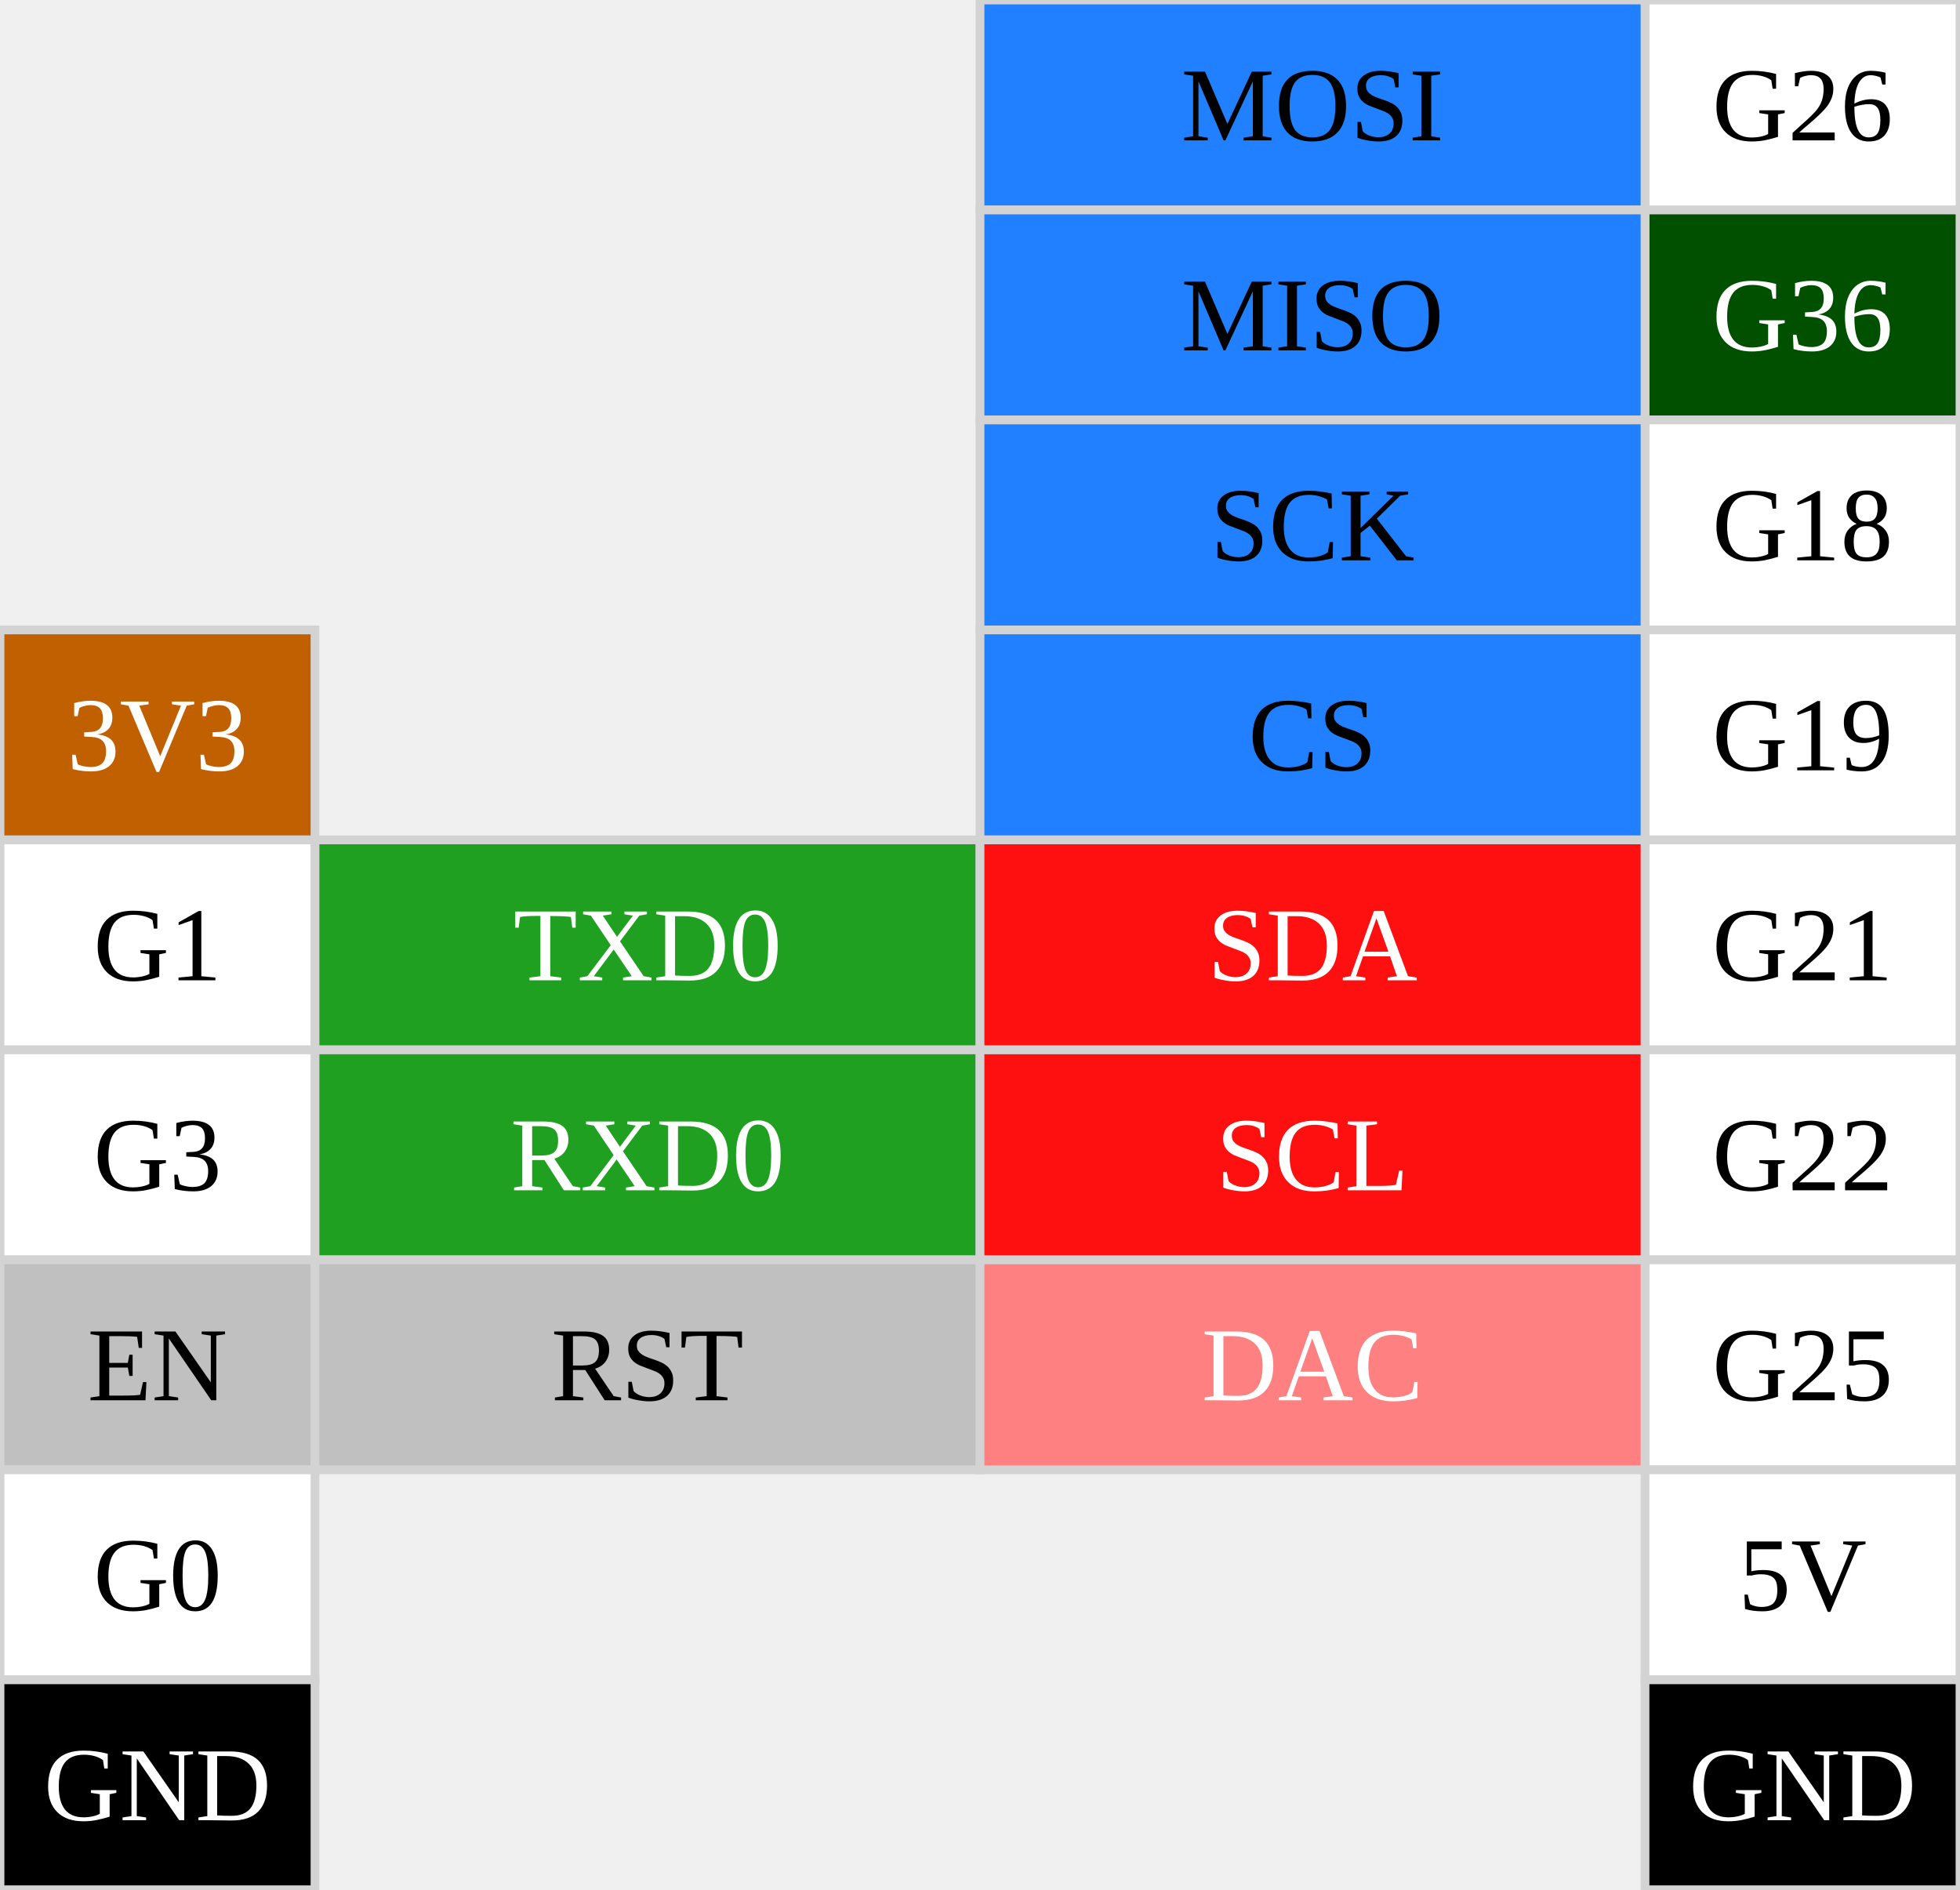
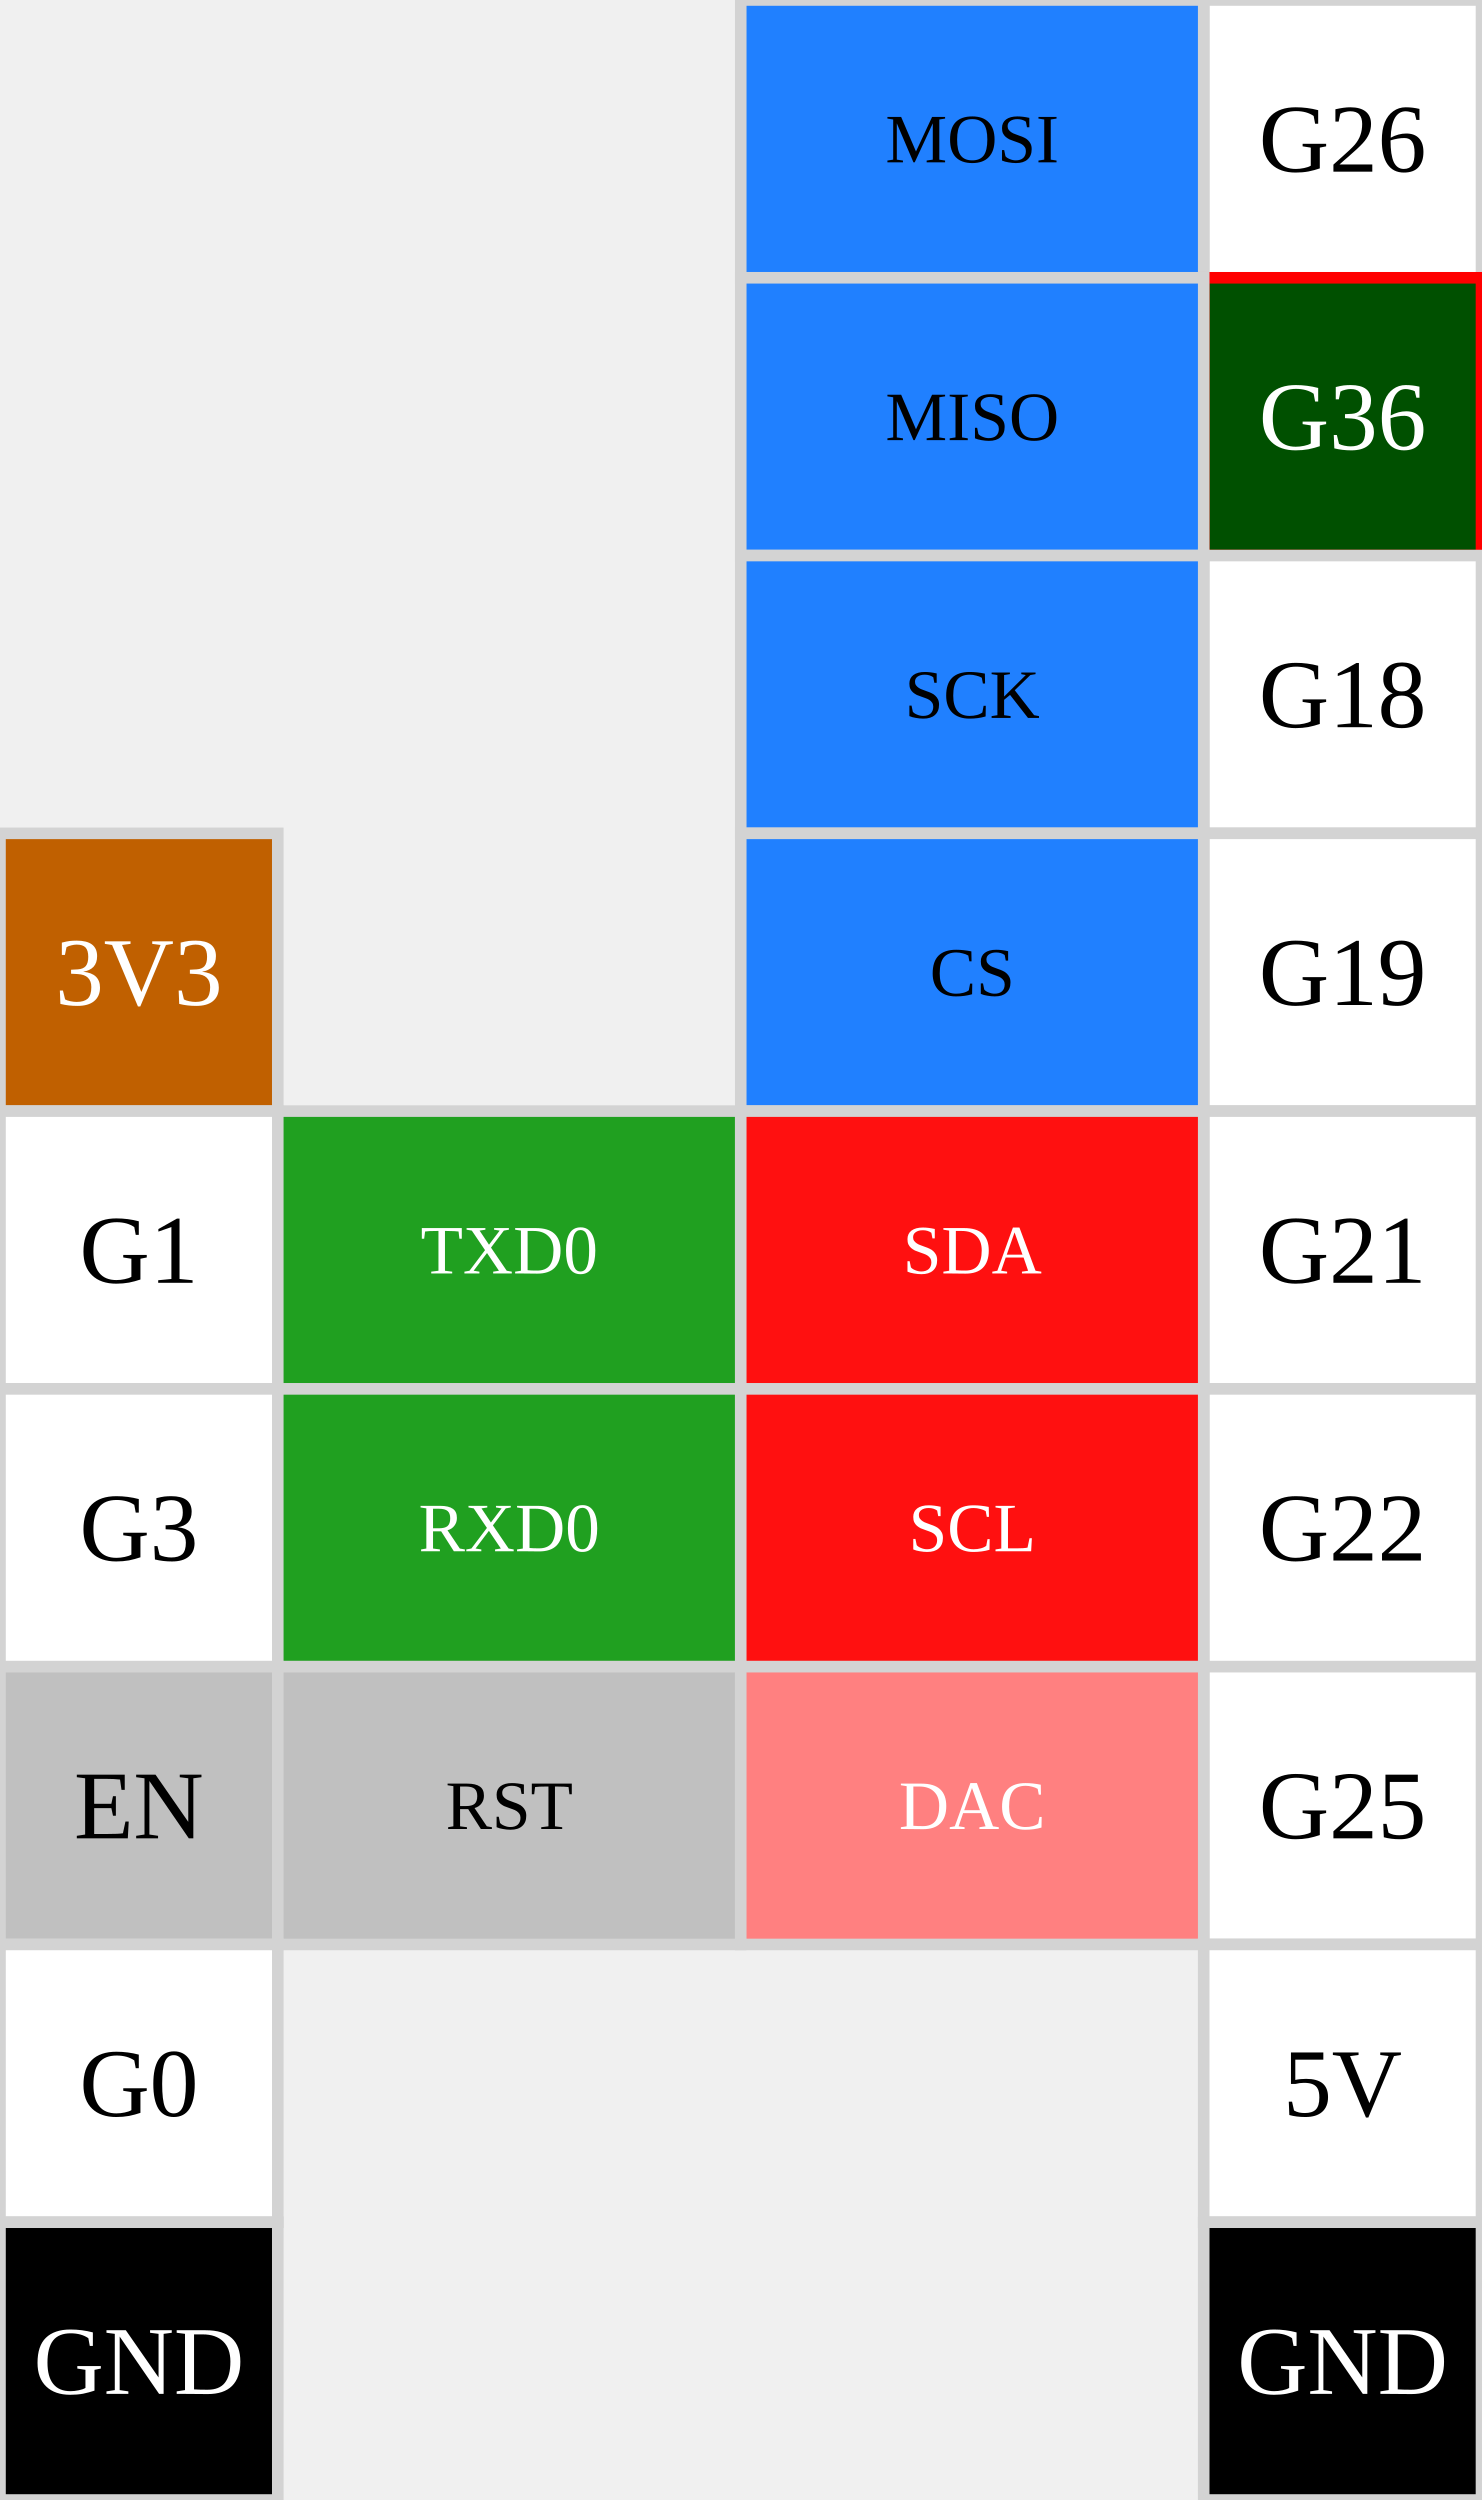
- <svg xmlns="http://www.w3.org/2000/svg" baseProfile="full" height="216" version="1.1" width="224">
+ <svg xmlns="http://www.w3.org/2000/svg" baseProfile="full" height="216" version="1.1" width="128">
  <defs />
-   <rect fill="#ffffff" height="24" stroke="lightgray" width="36" x="188" y="0" />
-   <text fill="#000000" style="text-anchor:middle; dominant-baseline:central" x="206.0" y="12.0">G26</text>
-   <rect fill="#2080ff" height="24" stroke="lightgray" width="76" x="112" y="0" />
-   <text fill="#000000" style="text-anchor:middle; dominant-baseline:central" x="150.0" y="12.0">MOSI</text>
-   <rect fill="#005000" height="24" stroke="lightgray" width="36" x="188" y="24" />
-   <text fill="#FFFFFF" style="text-anchor:middle; dominant-baseline:central" x="206.0" y="36.0">G36</text>
-   <rect fill="#2080ff" height="24" stroke="lightgray" width="76" x="112" y="24" />
-   <text fill="#000000" style="text-anchor:middle; dominant-baseline:central" x="150.0" y="36.0">MISO</text>
-   <rect fill="#ffffff" height="24" stroke="lightgray" width="36" x="188" y="48" />
-   <text fill="#000000" style="text-anchor:middle; dominant-baseline:central" x="206.0" y="60.0">G18</text>
-   <rect fill="#2080ff" height="24" stroke="lightgray" width="76" x="112" y="48" />
-   <text fill="#000000" style="text-anchor:middle; dominant-baseline:central" x="150.0" y="60.0">SCK</text>
-   <rect fill="#c06000" height="24" stroke="lightgray" width="36" x="0" y="72" />
-   <text fill="#ffffff" style="text-anchor:middle; dominant-baseline:central" x="18.0" y="84.0">3V3</text>
-   <rect fill="#ffffff" height="24" stroke="lightgray" width="36" x="188" y="72" />
-   <text fill="#000000" style="text-anchor:middle; dominant-baseline:central" x="206.0" y="84.0">G19</text>
-   <rect fill="#2080ff" height="24" stroke="lightgray" width="76" x="112" y="72" />
-   <text fill="#000000" style="text-anchor:middle; dominant-baseline:central" x="150.0" y="84.0">CS</text>
-   <rect fill="#ffffff" height="24" stroke="lightgray" width="36" x="0" y="96" />
-   <text fill="#000000" style="text-anchor:middle; dominant-baseline:central" x="18.0" y="108.0">G1</text>
-   <rect fill="#20a020" height="24" stroke="lightgray" width="76" x="36" y="96" />
-   <text fill="#ffffff" style="text-anchor:middle; dominant-baseline:central" x="74.0" y="108.0">TXD0</text>
-   <rect fill="#ffffff" height="24" stroke="lightgray" width="36" x="188" y="96" />
-   <text fill="#000000" style="text-anchor:middle; dominant-baseline:central" x="206.0" y="108.0">G21</text>
-   <rect fill="#ff1010" height="24" stroke="lightgray" width="76" x="112" y="96" />
-   <text fill="#ffffff" style="text-anchor:middle; dominant-baseline:central" x="150.0" y="108.0">SDA</text>
-   <rect fill="#ffffff" height="24" stroke="lightgray" width="36" x="0" y="120" />
-   <text fill="#000000" style="text-anchor:middle; dominant-baseline:central" x="18.0" y="132.0">G3</text>
-   <rect fill="#20a020" height="24" stroke="lightgray" width="76" x="36" y="120" />
-   <text fill="#ffffff" style="text-anchor:middle; dominant-baseline:central" x="74.0" y="132.0">RXD0</text>
-   <rect fill="#ffffff" height="24" stroke="lightgray" width="36" x="188" y="120" />
-   <text fill="#000000" style="text-anchor:middle; dominant-baseline:central" x="206.0" y="132.0">G22</text>
-   <rect fill="#ff1010" height="24" stroke="lightgray" width="76" x="112" y="120" />
-   <text fill="#ffffff" style="text-anchor:middle; dominant-baseline:central" x="150.0" y="132.0">SCL</text>
-   <rect fill="#c0c0c0" height="24" stroke="lightgray" width="36" x="0" y="144" />
-   <text fill="#000000" style="text-anchor:middle; dominant-baseline:central" x="18.0" y="156.0">EN</text>
-   <rect fill="#c0c0c0" height="24" stroke="lightgray" width="76" x="36" y="144" />
-   <text fill="#000000" style="text-anchor:middle; dominant-baseline:central" x="74.0" y="156.0">RST</text>
-   <rect fill="#ffffff" height="24" stroke="lightgray" width="36" x="188" y="144" />
-   <text fill="#000000" style="text-anchor:middle; dominant-baseline:central" x="206.0" y="156.0">G25</text>
-   <rect fill="#ff8080" height="24" stroke="lightgray" width="76" x="112" y="144" />
-   <text fill="#ffffff" style="text-anchor:middle; dominant-baseline:central" x="150.0" y="156.0">DAC</text>
-   <rect fill="#ffffff" height="24" stroke="lightgray" width="36" x="0" y="168" />
-   <text fill="#000000" style="text-anchor:middle; dominant-baseline:central" x="18.0" y="180.0">G0</text>
-   <rect fill="#ffffff" height="24" stroke="lightgray" width="36" x="188" y="168" />
-   <text fill="#000000" style="text-anchor:middle; dominant-baseline:central" x="206.0" y="180.0">5V</text>
-   <rect fill="black" height="24" stroke="lightgray" width="36" x="0" y="192" />
-   <text fill="white" style="text-anchor:middle; dominant-baseline:central" x="18.0" y="204.0">GND</text>
-   <rect fill="black" height="24" stroke="lightgray" width="36" x="188" y="192" />
-   <text fill="white" style="text-anchor:middle; dominant-baseline:central" x="206.0" y="204.0">GND</text>
+   <rect fill="#ffffff" height="24" stroke="lightgray" width="24" x="104" y="0" />
+   <text fill="#000000" style="font-size:70%; text-anchor:middle; dominant-baseline:central" x="116.0" y="12.0">G26</text>
+   <rect fill="#2080ff" height="24" stroke="lightgray" width="40" x="64" y="0" />
+   <text fill="#000000" style="font-size:50%; text-anchor:middle; dominant-baseline:central" x="84.0" y="12.0">MOSI</text>
+   <rect fill="#005000" height="24" stroke="red" width="24" x="104" y="24" />
+   <text fill="#FFFFFF" style="font-size:70%; text-anchor:middle; dominant-baseline:central" x="116.0" y="36.0">G36</text>
+   <rect fill="#2080ff" height="24" stroke="lightgray" width="40" x="64" y="24" />
+   <text fill="#000000" style="font-size:50%; text-anchor:middle; dominant-baseline:central" x="84.0" y="36.0">MISO</text>
+   <rect fill="#ffffff" height="24" stroke="lightgray" width="24" x="104" y="48" />
+   <text fill="#000000" style="font-size:70%; text-anchor:middle; dominant-baseline:central" x="116.0" y="60.0">G18</text>
+   <rect fill="#2080ff" height="24" stroke="lightgray" width="40" x="64" y="48" />
+   <text fill="#000000" style="font-size:50%; text-anchor:middle; dominant-baseline:central" x="84.0" y="60.0">SCK</text>
+   <rect fill="#c06000" height="24" stroke="lightgray" width="24" x="0" y="72" />
+   <text fill="#ffffff" style="font-size:70%; text-anchor:middle; dominant-baseline:central" x="12.0" y="84.0">3V3</text>
+   <rect fill="#ffffff" height="24" stroke="lightgray" width="24" x="104" y="72" />
+   <text fill="#000000" style="font-size:70%; text-anchor:middle; dominant-baseline:central" x="116.0" y="84.0">G19</text>
+   <rect fill="#2080ff" height="24" stroke="lightgray" width="40" x="64" y="72" />
+   <text fill="#000000" style="font-size:50%; text-anchor:middle; dominant-baseline:central" x="84.0" y="84.0">CS</text>
+   <rect fill="#ffffff" height="24" stroke="lightgray" width="24" x="0" y="96" />
+   <text fill="#000000" style="font-size:70%; text-anchor:middle; dominant-baseline:central" x="12.0" y="108.0">G1</text>
+   <rect fill="#20a020" height="24" stroke="lightgray" width="40" x="24" y="96" />
+   <text fill="#ffffff" style="font-size:50%; text-anchor:middle; dominant-baseline:central" x="44.0" y="108.0">TXD0</text>
+   <rect fill="#ffffff" height="24" stroke="lightgray" width="24" x="104" y="96" />
+   <text fill="#000000" style="font-size:70%; text-anchor:middle; dominant-baseline:central" x="116.0" y="108.0">G21</text>
+   <rect fill="#ff1010" height="24" stroke="lightgray" width="40" x="64" y="96" />
+   <text fill="#ffffff" style="font-size:50%; text-anchor:middle; dominant-baseline:central" x="84.0" y="108.0">SDA</text>
+   <rect fill="#ffffff" height="24" stroke="lightgray" width="24" x="0" y="120" />
+   <text fill="#000000" style="font-size:70%; text-anchor:middle; dominant-baseline:central" x="12.0" y="132.0">G3</text>
+   <rect fill="#20a020" height="24" stroke="lightgray" width="40" x="24" y="120" />
+   <text fill="#ffffff" style="font-size:50%; text-anchor:middle; dominant-baseline:central" x="44.0" y="132.0">RXD0</text>
+   <rect fill="#ffffff" height="24" stroke="lightgray" width="24" x="104" y="120" />
+   <text fill="#000000" style="font-size:70%; text-anchor:middle; dominant-baseline:central" x="116.0" y="132.0">G22</text>
+   <rect fill="#ff1010" height="24" stroke="lightgray" width="40" x="64" y="120" />
+   <text fill="#ffffff" style="font-size:50%; text-anchor:middle; dominant-baseline:central" x="84.0" y="132.0">SCL</text>
+   <rect fill="#c0c0c0" height="24" stroke="lightgray" width="24" x="0" y="144" />
+   <text fill="#000000" style="font-size:70%; text-anchor:middle; dominant-baseline:central" x="12.0" y="156.0">EN</text>
+   <rect fill="#c0c0c0" height="24" stroke="lightgray" width="40" x="24" y="144" />
+   <text fill="#000000" style="font-size:50%; text-anchor:middle; dominant-baseline:central" x="44.0" y="156.0">RST</text>
+   <rect fill="#ffffff" height="24" stroke="lightgray" width="24" x="104" y="144" />
+   <text fill="#000000" style="font-size:70%; text-anchor:middle; dominant-baseline:central" x="116.0" y="156.0">G25</text>
+   <rect fill="#ff8080" height="24" stroke="lightgray" width="40" x="64" y="144" />
+   <text fill="#ffffff" style="font-size:50%; text-anchor:middle; dominant-baseline:central" x="84.0" y="156.0">DAC</text>
+   <rect fill="#ffffff" height="24" stroke="lightgray" width="24" x="0" y="168" />
+   <text fill="#000000" style="font-size:70%; text-anchor:middle; dominant-baseline:central" x="12.0" y="180.0">G0</text>
+   <rect fill="#ffffff" height="24" stroke="lightgray" width="24" x="104" y="168" />
+   <text fill="#000000" style="font-size:70%; text-anchor:middle; dominant-baseline:central" x="116.0" y="180.0">5V</text>
+   <rect fill="black" height="24" stroke="lightgray" width="24" x="0" y="192" />
+   <text fill="white" style="font-size:70%; text-anchor:middle; dominant-baseline:central" x="12.0" y="204.0">GND</text>
+   <rect fill="black" height="24" stroke="lightgray" width="24" x="104" y="192" />
+   <text fill="white" style="font-size:70%; text-anchor:middle; dominant-baseline:central" x="116.0" y="204.0">GND</text>
</svg>
